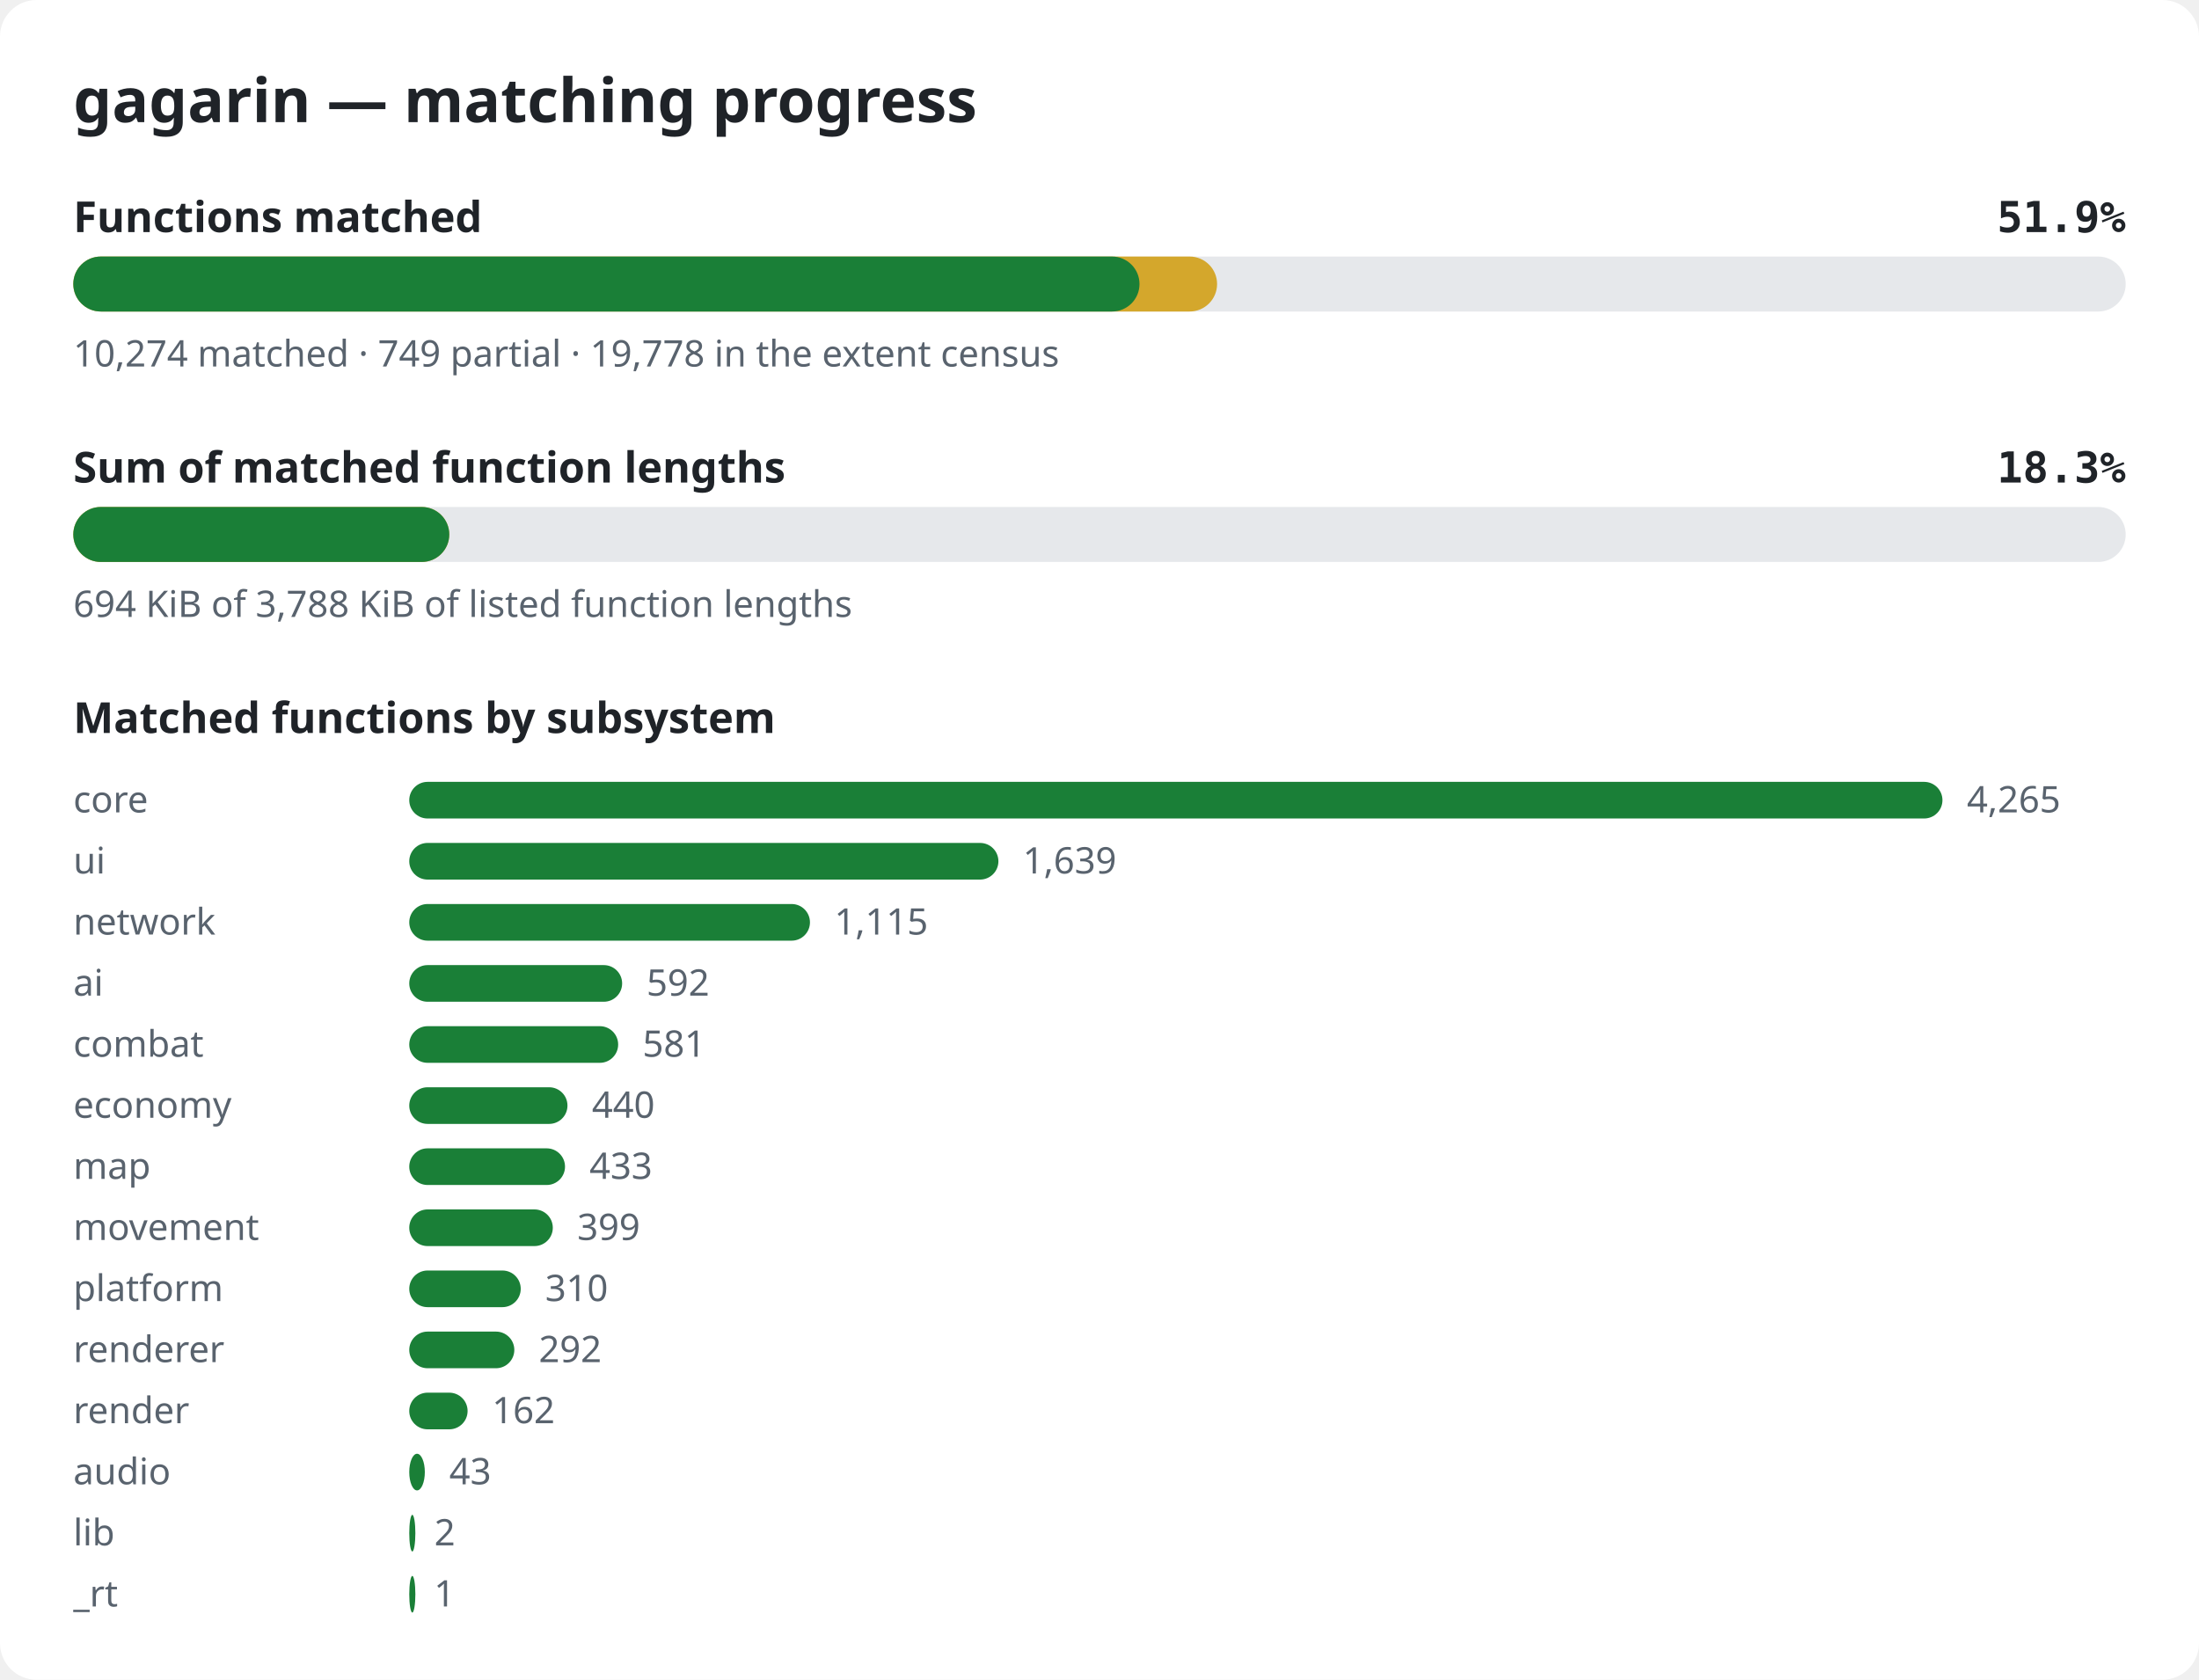
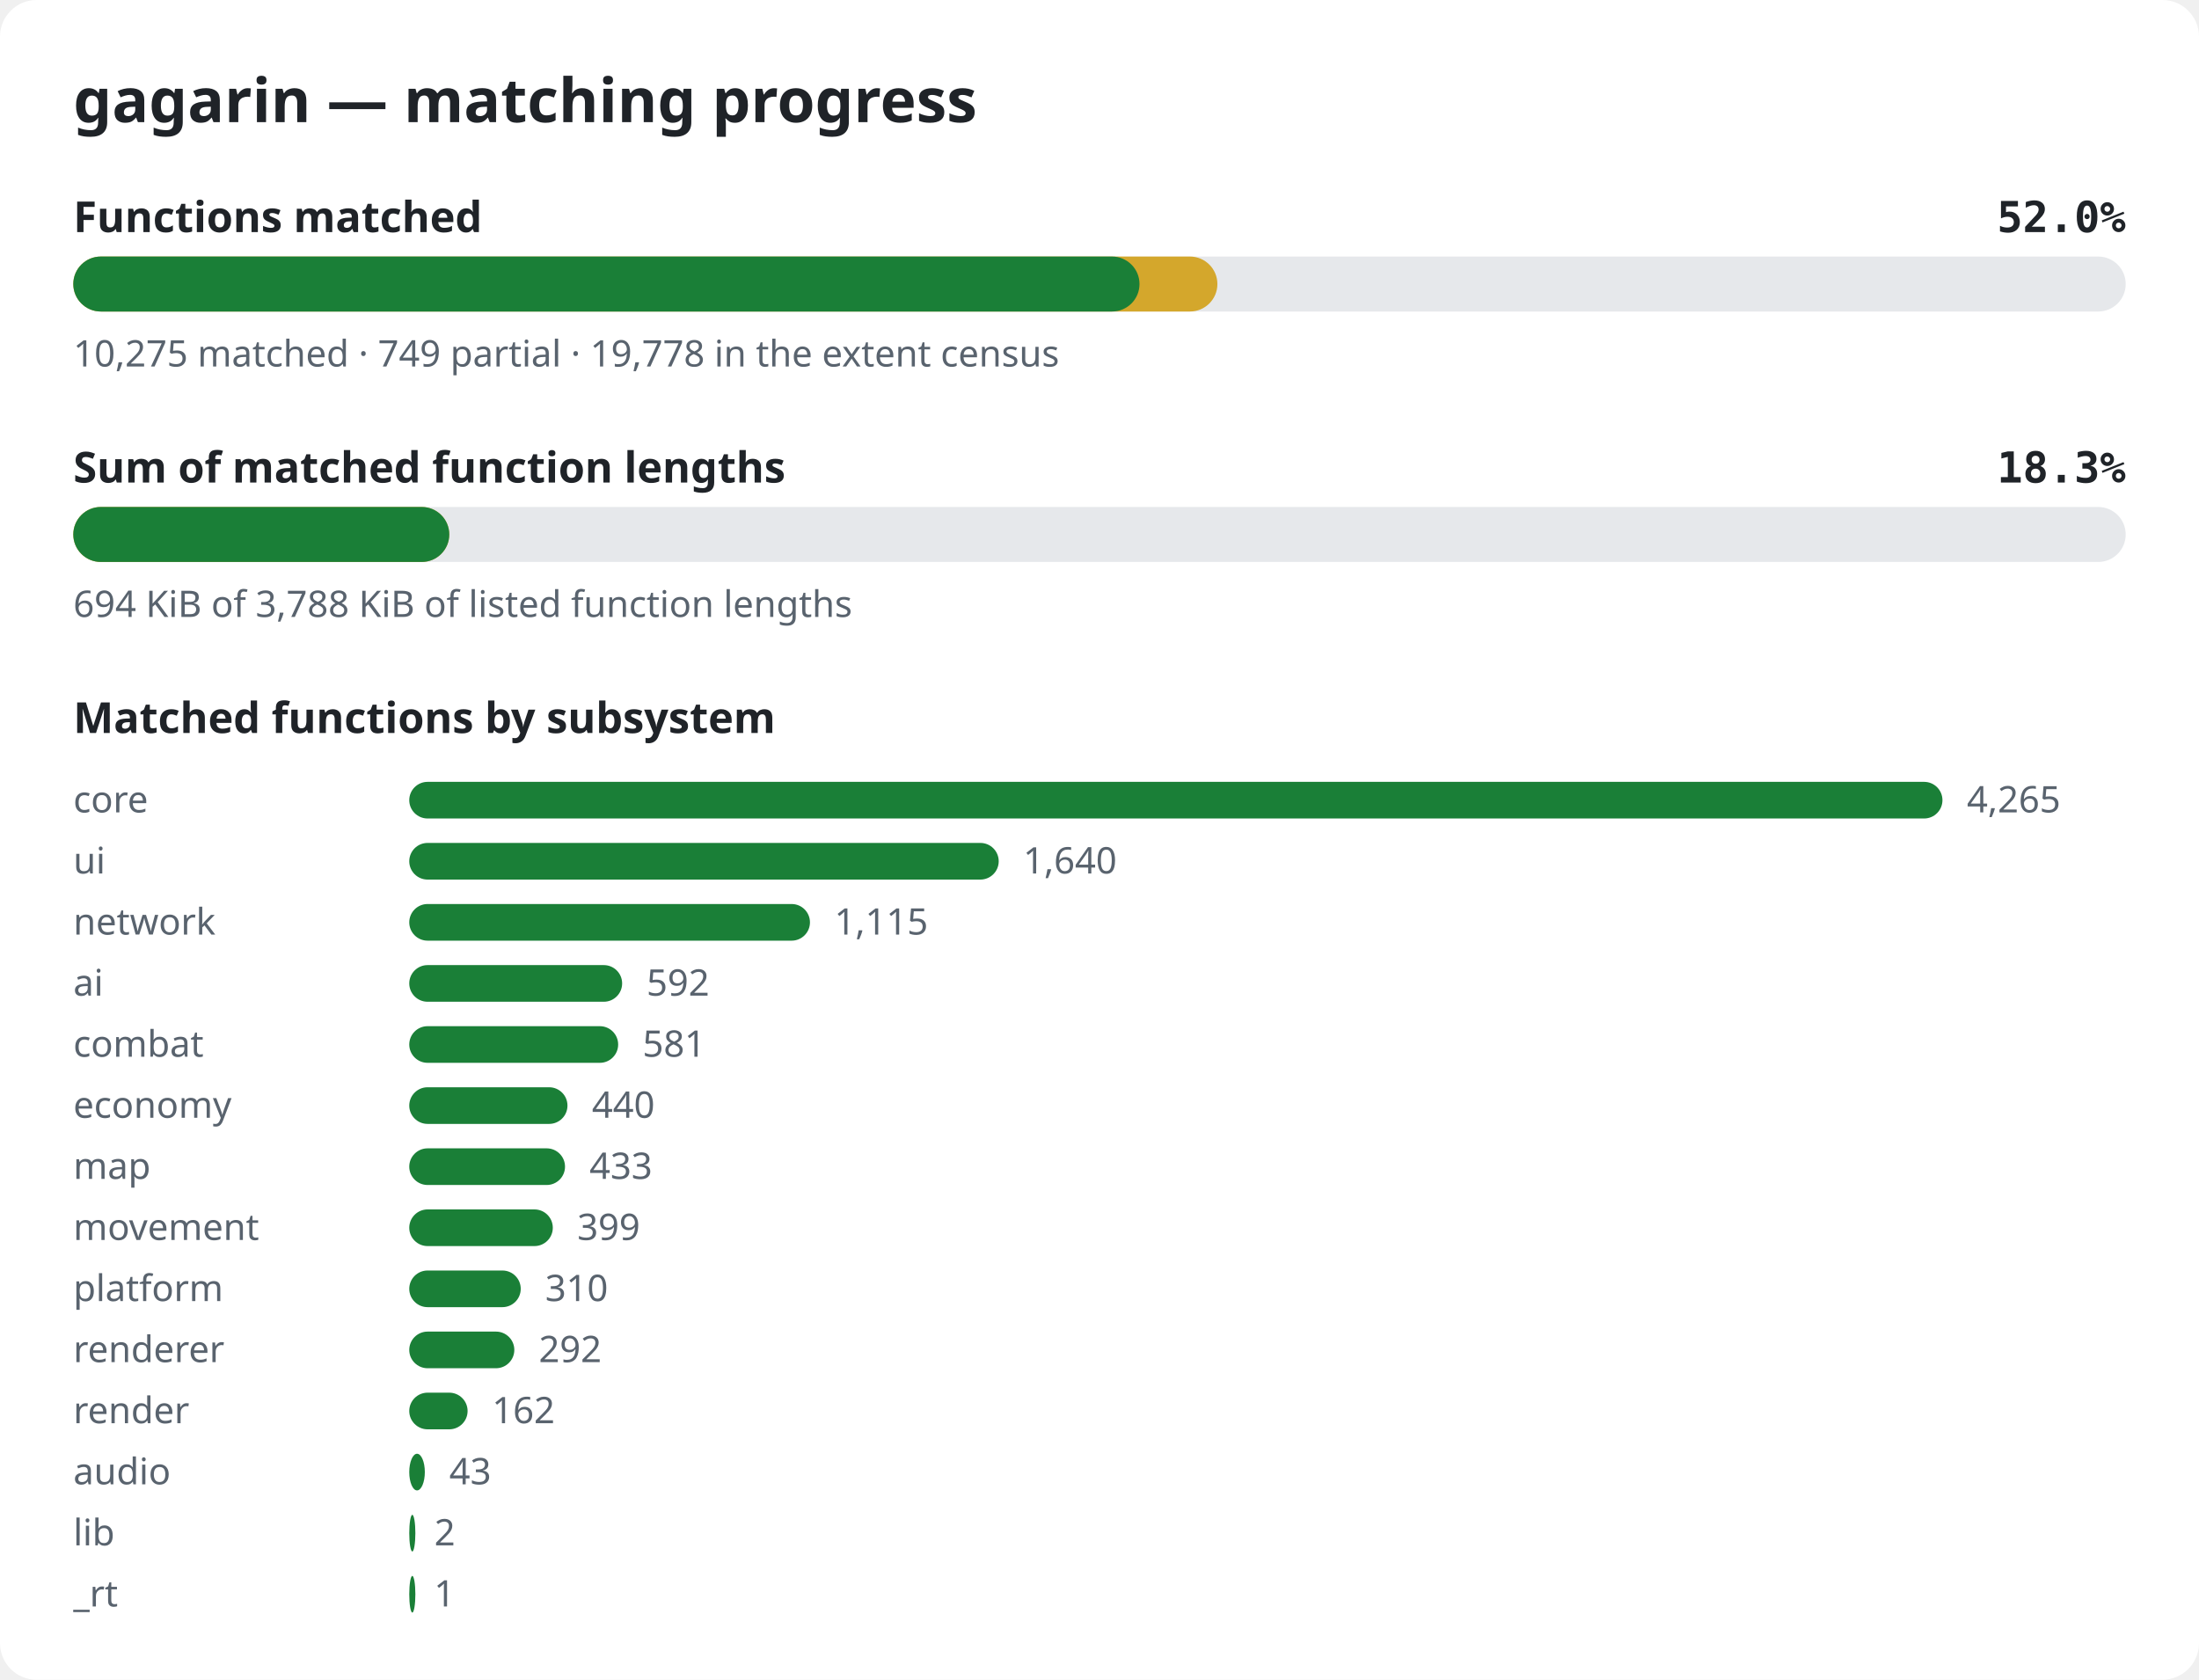
<svg xmlns="http://www.w3.org/2000/svg" width="720" height="550" viewBox="0 0 720 550" role="img" aria-label="gagarin matching progress">
  <style>.bg{fill:#ffffff}.title{font:600 20px sans-serif;fill:#1f2328}.label{font:600 14px sans-serif;fill:#1f2328}.pct{font:600 14px monospace;fill:#1f2328}.note{font:12px sans-serif;fill:#59636e}.track{fill:#e6e8eb}.done{fill:#1a7f37}.partial{fill:#d4a72c}@media (prefers-color-scheme: dark){.bg{fill:#0d1117}.title,.label,.pct{fill:#e6edf3}.note{fill:#9198a1}.track{fill:#262c36}.done{fill:#3fb950}.partial{fill:#d29922}}</style>
  <rect width="720" height="550" rx="12" class="bg" />
  <text x="24" y="40" class="title">gagarin — matching progress</text>
  <text x="24" y="76" class="label">Functions matched</text>
-   <text x="696" y="76" class="pct" text-anchor="end">51.9%</text>
+   <text x="696" y="76" class="pct" text-anchor="end">52.0%</text>
  <rect x="24" y="84" width="672" height="18" rx="9" class="track" />
-   <rect x="24" y="84" width="374.5" height="18" rx="9" class="partial" />
+   <rect x="24" y="84" width="374.6" height="18" rx="9" class="partial" />
  <rect x="24" y="84" width="349.1" height="18" rx="9" class="done" />
-   <text x="24" y="120" class="note">10,274 matched · 749 partial · 19,778 in the extent census</text>
+   <text x="24" y="120" class="note">10,275 matched · 749 partial · 19,778 in the extent census</text>
  <text x="24" y="158" class="label">Sum of matched function lengths</text>
  <text x="696" y="158" class="pct" text-anchor="end">18.3%</text>
  <rect x="24" y="166" width="672" height="18" rx="9" class="track" />
  <rect x="24" y="166" width="123.1" height="18" rx="9" class="partial" />
  <rect x="24" y="166" width="123.1" height="18" rx="9" class="done" />
  <text x="24" y="202" class="note">694 KiB of 3,788 KiB of listed function lengths</text>
  <text x="24" y="240" class="label">Matched functions by subsystem</text>
  <text x="24" y="266" class="note">core</text>
  <rect x="134" y="256" width="502.0" height="12" rx="6" class="done" />
  <text x="644.0" y="266" class="note">4,265</text>
  <text x="24" y="286" class="note">ui</text>
-   <rect x="134" y="276" width="192.9" height="12" rx="6" class="done" />
-   <text x="334.9" y="286" class="note">1,639</text>
+   <rect x="134" y="276" width="193.0" height="12" rx="6" class="done" />
+   <text x="335.0" y="286" class="note">1,640</text>
  <text x="24" y="306" class="note">network</text>
  <rect x="134" y="296" width="131.2" height="12" rx="6" class="done" />
  <text x="273.2" y="306" class="note">1,115</text>
  <text x="24" y="326" class="note">ai</text>
  <rect x="134" y="316" width="69.7" height="12" rx="6" class="done" />
  <text x="211.7" y="326" class="note">592</text>
  <text x="24" y="346" class="note">combat</text>
  <rect x="134" y="336" width="68.4" height="12" rx="6" class="done" />
  <text x="210.4" y="346" class="note">581</text>
  <text x="24" y="366" class="note">economy</text>
  <rect x="134" y="356" width="51.8" height="12" rx="6" class="done" />
  <text x="193.8" y="366" class="note">440</text>
  <text x="24" y="386" class="note">map</text>
  <rect x="134" y="376" width="51.0" height="12" rx="6" class="done" />
  <text x="193.0" y="386" class="note">433</text>
  <text x="24" y="406" class="note">movement</text>
  <rect x="134" y="396" width="47.0" height="12" rx="6" class="done" />
  <text x="189.0" y="406" class="note">399</text>
  <text x="24" y="426" class="note">platform</text>
  <rect x="134" y="416" width="36.5" height="12" rx="6" class="done" />
  <text x="178.5" y="426" class="note">310</text>
  <text x="24" y="446" class="note">renderer</text>
  <rect x="134" y="436" width="34.4" height="12" rx="6" class="done" />
  <text x="176.4" y="446" class="note">292</text>
  <text x="24" y="466" class="note">render</text>
  <rect x="134" y="456" width="19.1" height="12" rx="6" class="done" />
  <text x="161.1" y="466" class="note">162</text>
  <text x="24" y="486" class="note">audio</text>
  <rect x="134" y="476" width="5.1" height="12" rx="6" class="done" />
  <text x="147.1" y="486" class="note">43</text>
  <text x="24" y="506" class="note">lib</text>
  <rect x="134" y="496" width="2.0" height="12" rx="6" class="done" />
  <text x="142.2" y="506" class="note">2</text>
  <text x="24" y="526" class="note">_rt</text>
  <rect x="134" y="516" width="2.0" height="12" rx="6" class="done" />
  <text x="142.1" y="526" class="note">1</text>
</svg>
